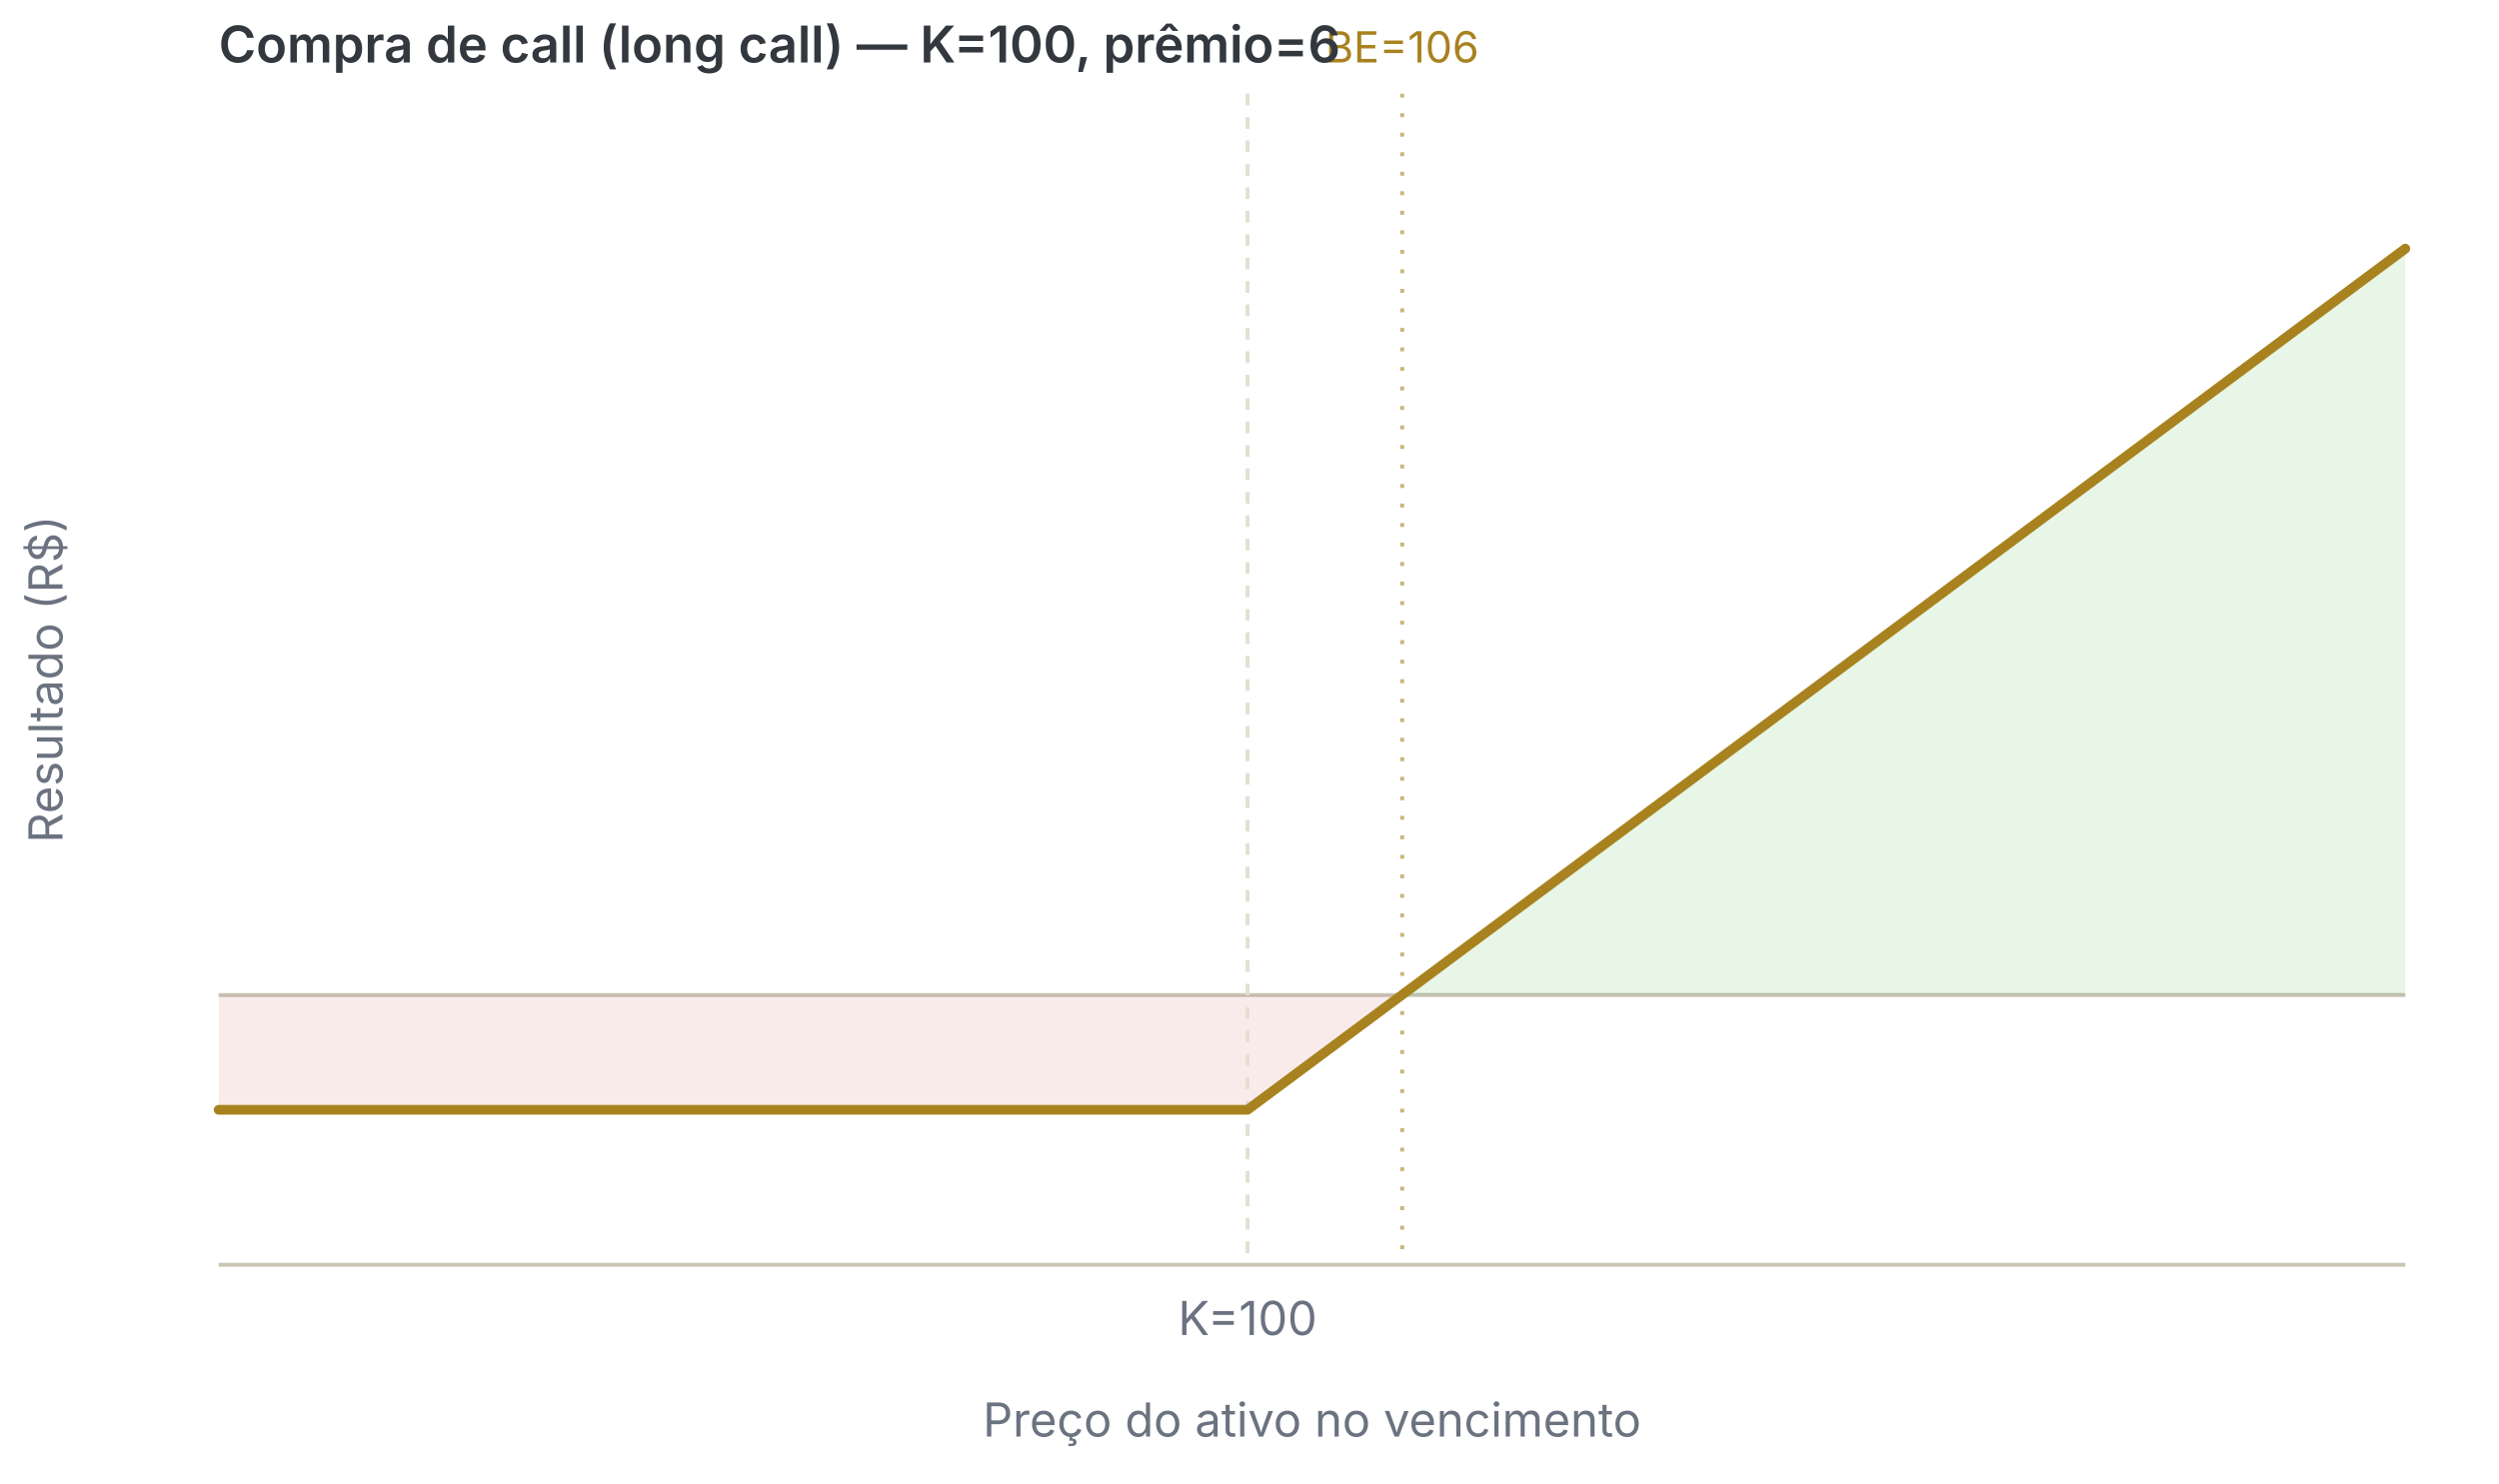
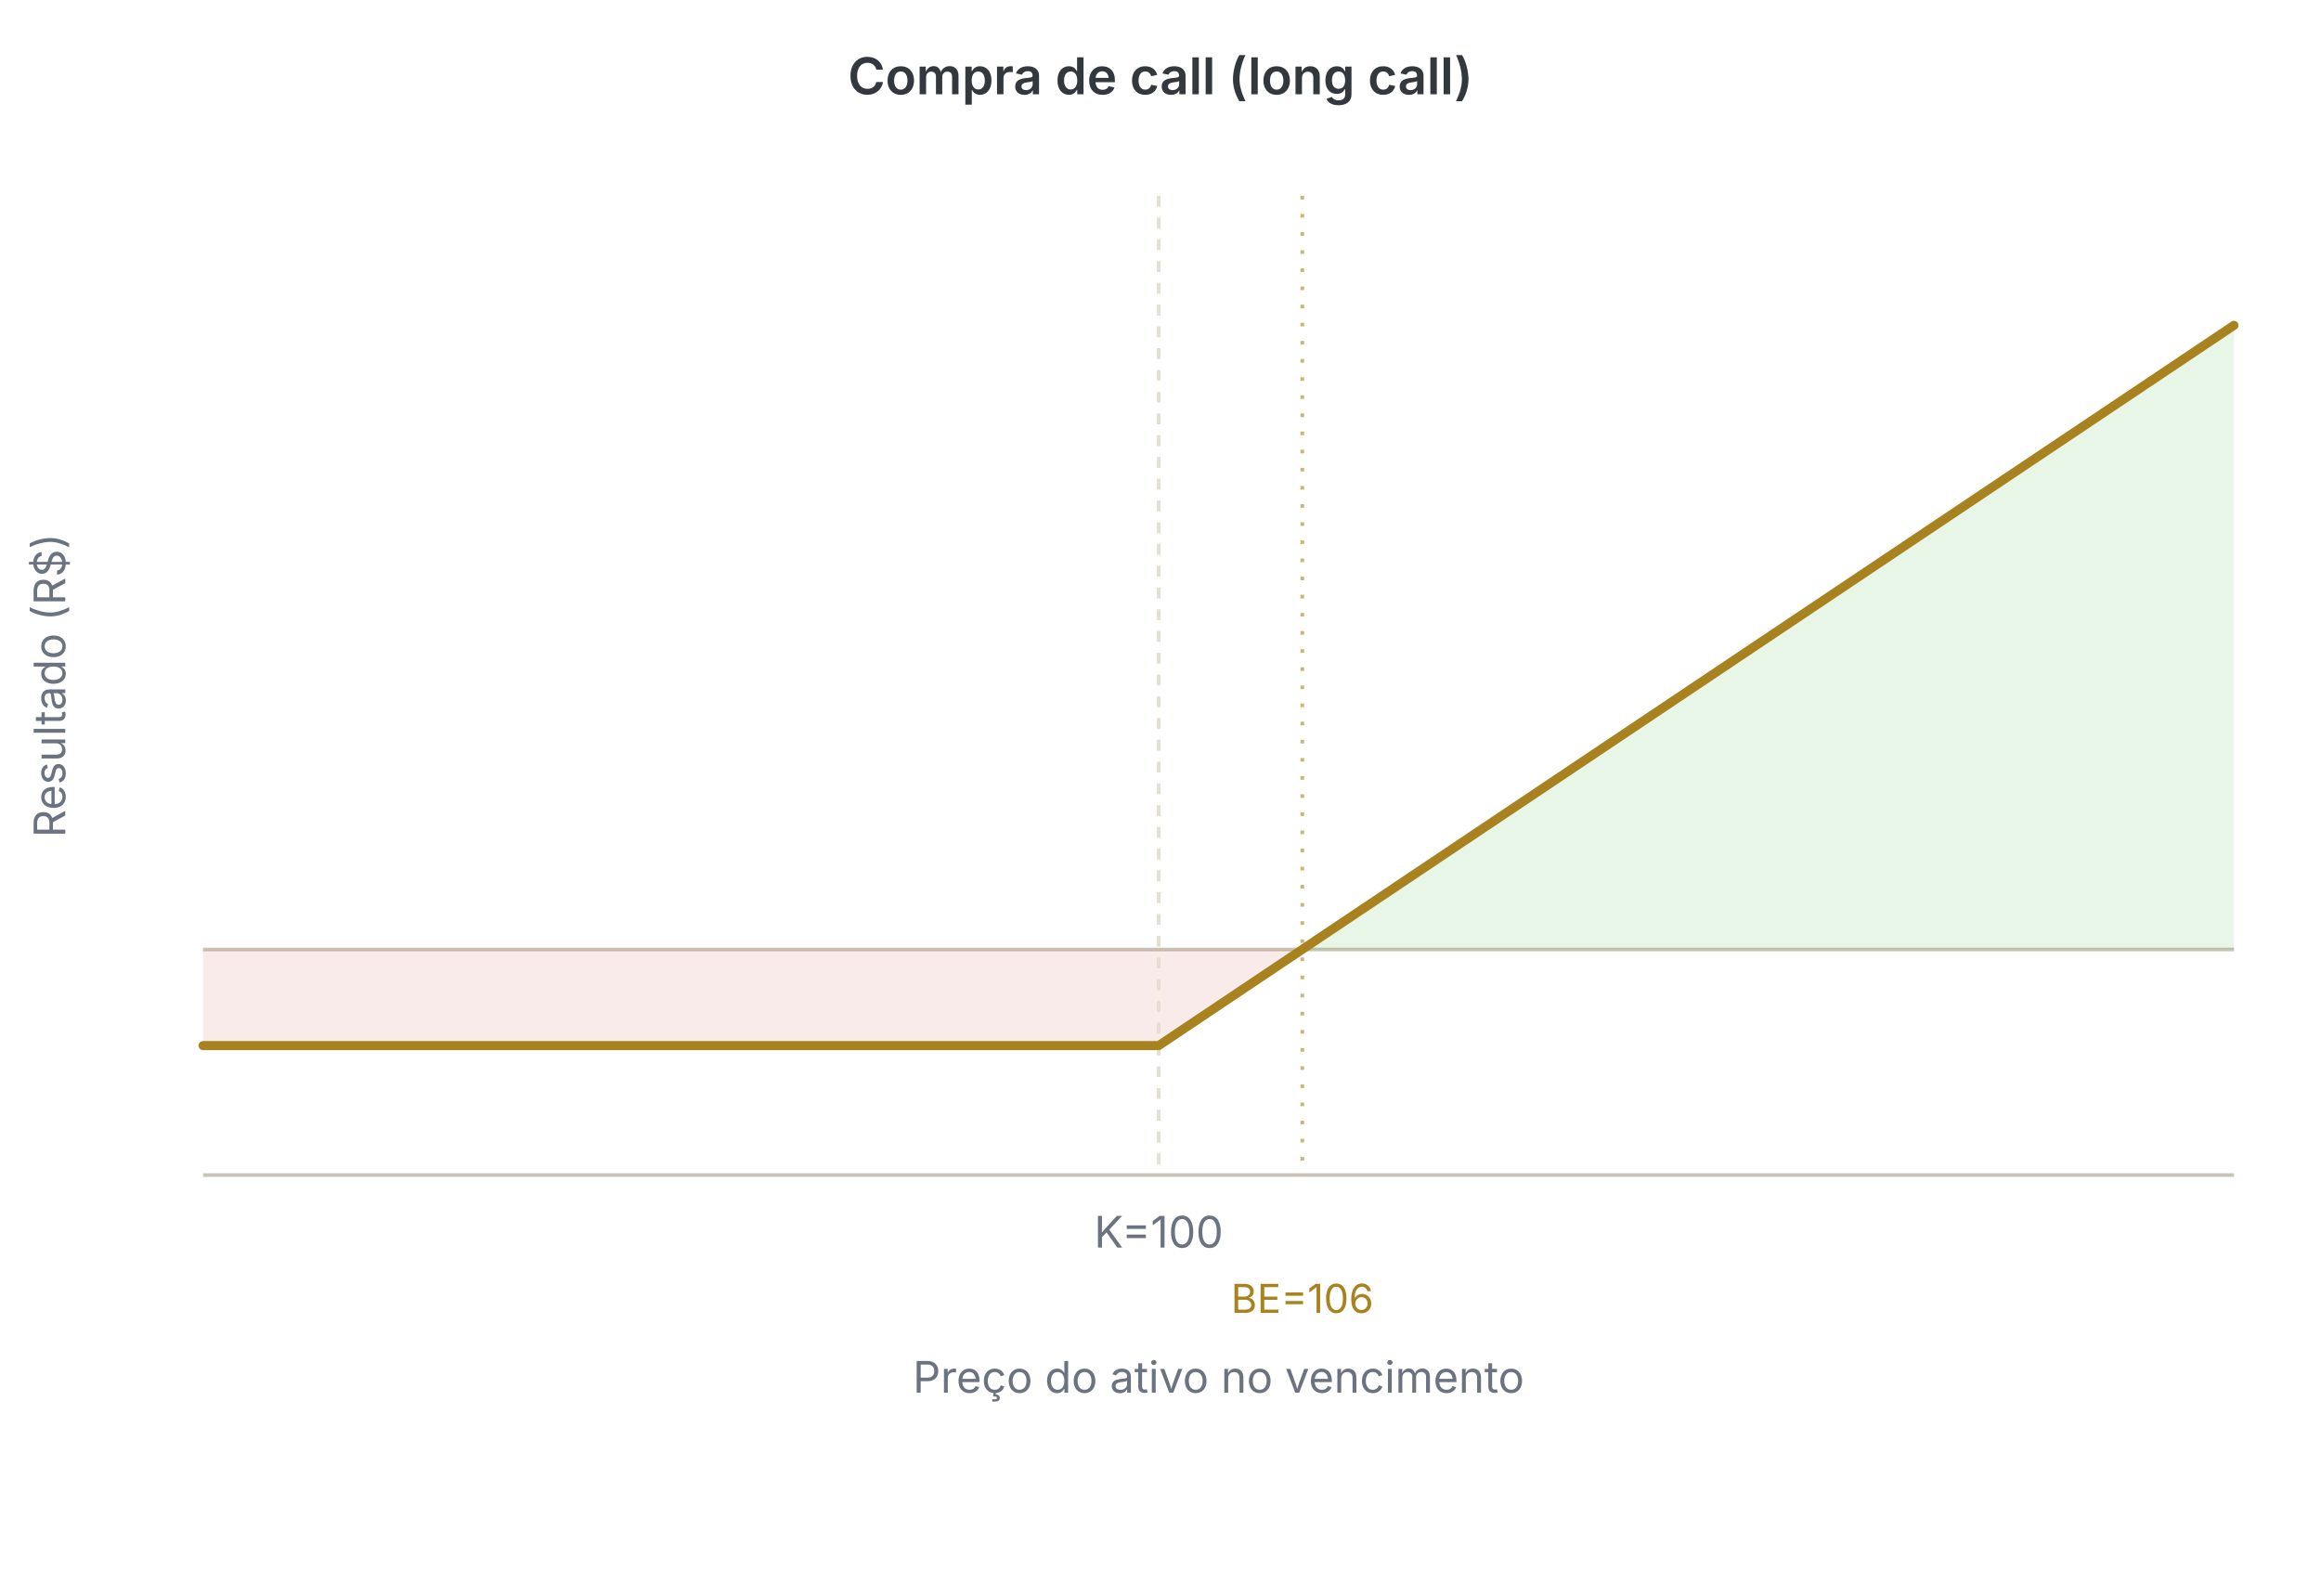
- <svg xmlns="http://www.w3.org/2000/svg" viewBox="0 0 640 380" role="img" aria-label="Compra de call (long call) — K=100, prêmio=6">
+ <svg xmlns="http://www.w3.org/2000/svg" viewBox="0 0 640 440" role="img" aria-label="Compra de call (long call)">
  <style>
  .payoff-light { display: inline; }
  .payoff-dark { display: none; }
  @media (prefers-color-scheme: dark) {
    .payoff-light { display: none; }
    .payoff-dark { display: inline; }
  }
</style>
  <g class="payoff-light">
-     <line x1="56" y1="254.9" x2="616" y2="254.9" stroke="#c9c4b5" stroke-width="1" />
+     <line x1="56" y1="261.8" x2="616" y2="261.8" stroke="#c9c4b5" stroke-width="1" />
    <clipPath id="clip-profit-long-call.svg">
-       <rect x="56" y="24" width="560" height="230.9" />
+       <rect x="56" y="54" width="560" height="207.8" />
    </clipPath>
    <clipPath id="clip-loss-long-call.svg">
-       <rect x="56" y="254.9" width="560" height="69.1" />
+       <rect x="56" y="261.8" width="560" height="62.2" />
    </clipPath>
-     <path d="M 56.0,284.3 L 56.0,284.3 319.5,284.3 616.0,63.7 L 616.0,254.9 L 56.0,254.9 Z" fill="rgba(12,163,12,0.10)" clip-path="url(#clip-profit-long-call.svg)" />
-     <path d="M 56.0,284.3 L 56.0,284.3 319.5,284.3 616.0,63.7 L 616.0,254.9 L 56.0,254.9 Z" fill="rgba(208,59,59,0.10)" clip-path="url(#clip-loss-long-call.svg)" />
+     <path d="M 56.0,288.3 L 56.0,288.3 319.5,288.3 616.0,89.7 L 616.0,261.8 L 56.0,261.8 Z" fill="rgba(12,163,12,0.10)" clip-path="url(#clip-profit-long-call.svg)" />
+     <path d="M 56.0,288.3 L 56.0,288.3 319.5,288.3 616.0,89.7 L 616.0,261.8 L 56.0,261.8 Z" fill="rgba(208,59,59,0.10)" clip-path="url(#clip-loss-long-call.svg)" />
    <line x1="56" y1="324" x2="616" y2="324" stroke="#c9c4b5" stroke-width="1" />
-     <line x1="319.5" y1="24" x2="319.5" y2="324" stroke="#e4dfd0" stroke-width="1" stroke-dasharray="3,3" />
-     <text x="319.5" y="342" text-anchor="middle" font-size="12" fill="#6b7280" font-family="system-ui, -apple-system, 'Segoe UI', sans-serif">K=100</text>
-     <line x1="359.1" y1="24" x2="359.1" y2="324" stroke="#a8821f" stroke-width="1" stroke-dasharray="1,4" opacity="0.6" />
-     <text x="359.1" y="16" text-anchor="middle" font-size="11" fill="#a8821f" font-family="system-ui, -apple-system, 'Segoe UI', sans-serif">BE=106</text>
-     <polyline points="56.0,284.3 319.5,284.3 616.0,63.7" fill="none" stroke="#a8821f" stroke-width="2.5" stroke-linecap="round" stroke-linejoin="round" />
-     <text x="336.0" y="368" text-anchor="middle" font-size="12" fill="#6b7280" font-family="system-ui, -apple-system, 'Segoe UI', sans-serif">Preço do ativo no vencimento</text>
-     <text x="16" y="174.0" text-anchor="middle" font-size="12" fill="#6b7280" font-family="system-ui, -apple-system, 'Segoe UI', sans-serif" transform="rotate(-90 16 174.0)">Resultado (R$)</text>
-     <text x="56" y="16" font-size="13" font-weight="600" fill="#33383f" font-family="system-ui, -apple-system, 'Segoe UI', sans-serif">Compra de call (long call) — K=100, prêmio=6</text>
+     <line x1="319.5" y1="54" x2="319.5" y2="324" stroke="#e4dfd0" stroke-width="1" stroke-dasharray="3,3" />
+     <text x="319.5" y="344" text-anchor="middle" font-size="12" fill="#6b7280" font-family="system-ui, -apple-system, 'Segoe UI', sans-serif">K=100</text>
+     <line x1="359.1" y1="54" x2="359.1" y2="324" stroke="#a8821f" stroke-width="1" stroke-dasharray="1,4" opacity="0.6" />
+     <text x="359.1" y="362" text-anchor="middle" font-size="11" fill="#a8821f" font-family="system-ui, -apple-system, 'Segoe UI', sans-serif">BE=106</text>
+     <polyline points="56.0,288.3 319.5,288.3 616.0,89.7" fill="none" stroke="#a8821f" stroke-width="2.5" stroke-linecap="round" stroke-linejoin="round" />
+     <text x="336.0" y="384" text-anchor="middle" font-size="12" fill="#6b7280" font-family="system-ui, -apple-system, 'Segoe UI', sans-serif">Preço do ativo no vencimento</text>
+     <text x="18" y="189.0" text-anchor="middle" font-size="12" fill="#6b7280" font-family="system-ui, -apple-system, 'Segoe UI', sans-serif" transform="rotate(-90 18 189.0)">Resultado (R$)</text>
+     <text x="320.0" y="26" text-anchor="middle" font-size="14" font-weight="600" fill="#33383f" font-family="system-ui, -apple-system, 'Segoe UI', sans-serif">Compra de call (long call)</text>
  </g>
  <g class="payoff-dark">
-     <line x1="56" y1="254.9" x2="616" y2="254.9" stroke="#3a3f4d" stroke-width="1" />
+     <line x1="56" y1="261.8" x2="616" y2="261.8" stroke="#3a3f4d" stroke-width="1" />
    <clipPath id="clip-profit-long-call.svg">
-       <rect x="56" y="24" width="560" height="230.9" />
+       <rect x="56" y="54" width="560" height="207.8" />
    </clipPath>
    <clipPath id="clip-loss-long-call.svg">
-       <rect x="56" y="254.9" width="560" height="69.1" />
+       <rect x="56" y="261.8" width="560" height="62.2" />
    </clipPath>
-     <path d="M 56.0,284.3 L 56.0,284.3 319.5,284.3 616.0,63.7 L 616.0,254.9 L 56.0,254.9 Z" fill="rgba(12,163,12,0.16)" clip-path="url(#clip-profit-long-call.svg)" />
-     <path d="M 56.0,284.3 L 56.0,284.3 319.5,284.3 616.0,63.7 L 616.0,254.9 L 56.0,254.9 Z" fill="rgba(230,103,103,0.16)" clip-path="url(#clip-loss-long-call.svg)" />
+     <path d="M 56.0,288.3 L 56.0,288.3 319.5,288.3 616.0,89.7 L 616.0,261.8 L 56.0,261.8 Z" fill="rgba(12,163,12,0.16)" clip-path="url(#clip-profit-long-call.svg)" />
+     <path d="M 56.0,288.3 L 56.0,288.3 319.5,288.3 616.0,89.7 L 616.0,261.8 L 56.0,261.8 Z" fill="rgba(230,103,103,0.16)" clip-path="url(#clip-loss-long-call.svg)" />
    <line x1="56" y1="324" x2="616" y2="324" stroke="#3a3f4d" stroke-width="1" />
-     <line x1="319.5" y1="24" x2="319.5" y2="324" stroke="#262b36" stroke-width="1" stroke-dasharray="3,3" />
-     <text x="319.5" y="342" text-anchor="middle" font-size="12" fill="#8a877f" font-family="system-ui, -apple-system, 'Segoe UI', sans-serif">K=100</text>
-     <line x1="359.1" y1="24" x2="359.1" y2="324" stroke="#d4af37" stroke-width="1" stroke-dasharray="1,4" opacity="0.6" />
-     <text x="359.1" y="16" text-anchor="middle" font-size="11" fill="#d4af37" font-family="system-ui, -apple-system, 'Segoe UI', sans-serif">BE=106</text>
-     <polyline points="56.0,284.3 319.5,284.3 616.0,63.7" fill="none" stroke="#d4af37" stroke-width="2.5" stroke-linecap="round" stroke-linejoin="round" />
-     <text x="336.0" y="368" text-anchor="middle" font-size="12" fill="#8a877f" font-family="system-ui, -apple-system, 'Segoe UI', sans-serif">Preço do ativo no vencimento</text>
-     <text x="16" y="174.0" text-anchor="middle" font-size="12" fill="#8a877f" font-family="system-ui, -apple-system, 'Segoe UI', sans-serif" transform="rotate(-90 16 174.0)">Resultado (R$)</text>
-     <text x="56" y="16" font-size="13" font-weight="600" fill="#e8e6e1" font-family="system-ui, -apple-system, 'Segoe UI', sans-serif">Compra de call (long call) — K=100, prêmio=6</text>
+     <line x1="319.5" y1="54" x2="319.5" y2="324" stroke="#262b36" stroke-width="1" stroke-dasharray="3,3" />
+     <text x="319.5" y="344" text-anchor="middle" font-size="12" fill="#8a877f" font-family="system-ui, -apple-system, 'Segoe UI', sans-serif">K=100</text>
+     <line x1="359.1" y1="54" x2="359.1" y2="324" stroke="#d4af37" stroke-width="1" stroke-dasharray="1,4" opacity="0.6" />
+     <text x="359.1" y="362" text-anchor="middle" font-size="11" fill="#d4af37" font-family="system-ui, -apple-system, 'Segoe UI', sans-serif">BE=106</text>
+     <polyline points="56.0,288.3 319.5,288.3 616.0,89.7" fill="none" stroke="#d4af37" stroke-width="2.5" stroke-linecap="round" stroke-linejoin="round" />
+     <text x="336.0" y="384" text-anchor="middle" font-size="12" fill="#8a877f" font-family="system-ui, -apple-system, 'Segoe UI', sans-serif">Preço do ativo no vencimento</text>
+     <text x="18" y="189.0" text-anchor="middle" font-size="12" fill="#8a877f" font-family="system-ui, -apple-system, 'Segoe UI', sans-serif" transform="rotate(-90 18 189.0)">Resultado (R$)</text>
+     <text x="320.0" y="26" text-anchor="middle" font-size="14" font-weight="600" fill="#e8e6e1" font-family="system-ui, -apple-system, 'Segoe UI', sans-serif">Compra de call (long call)</text>
  </g>
</svg>
